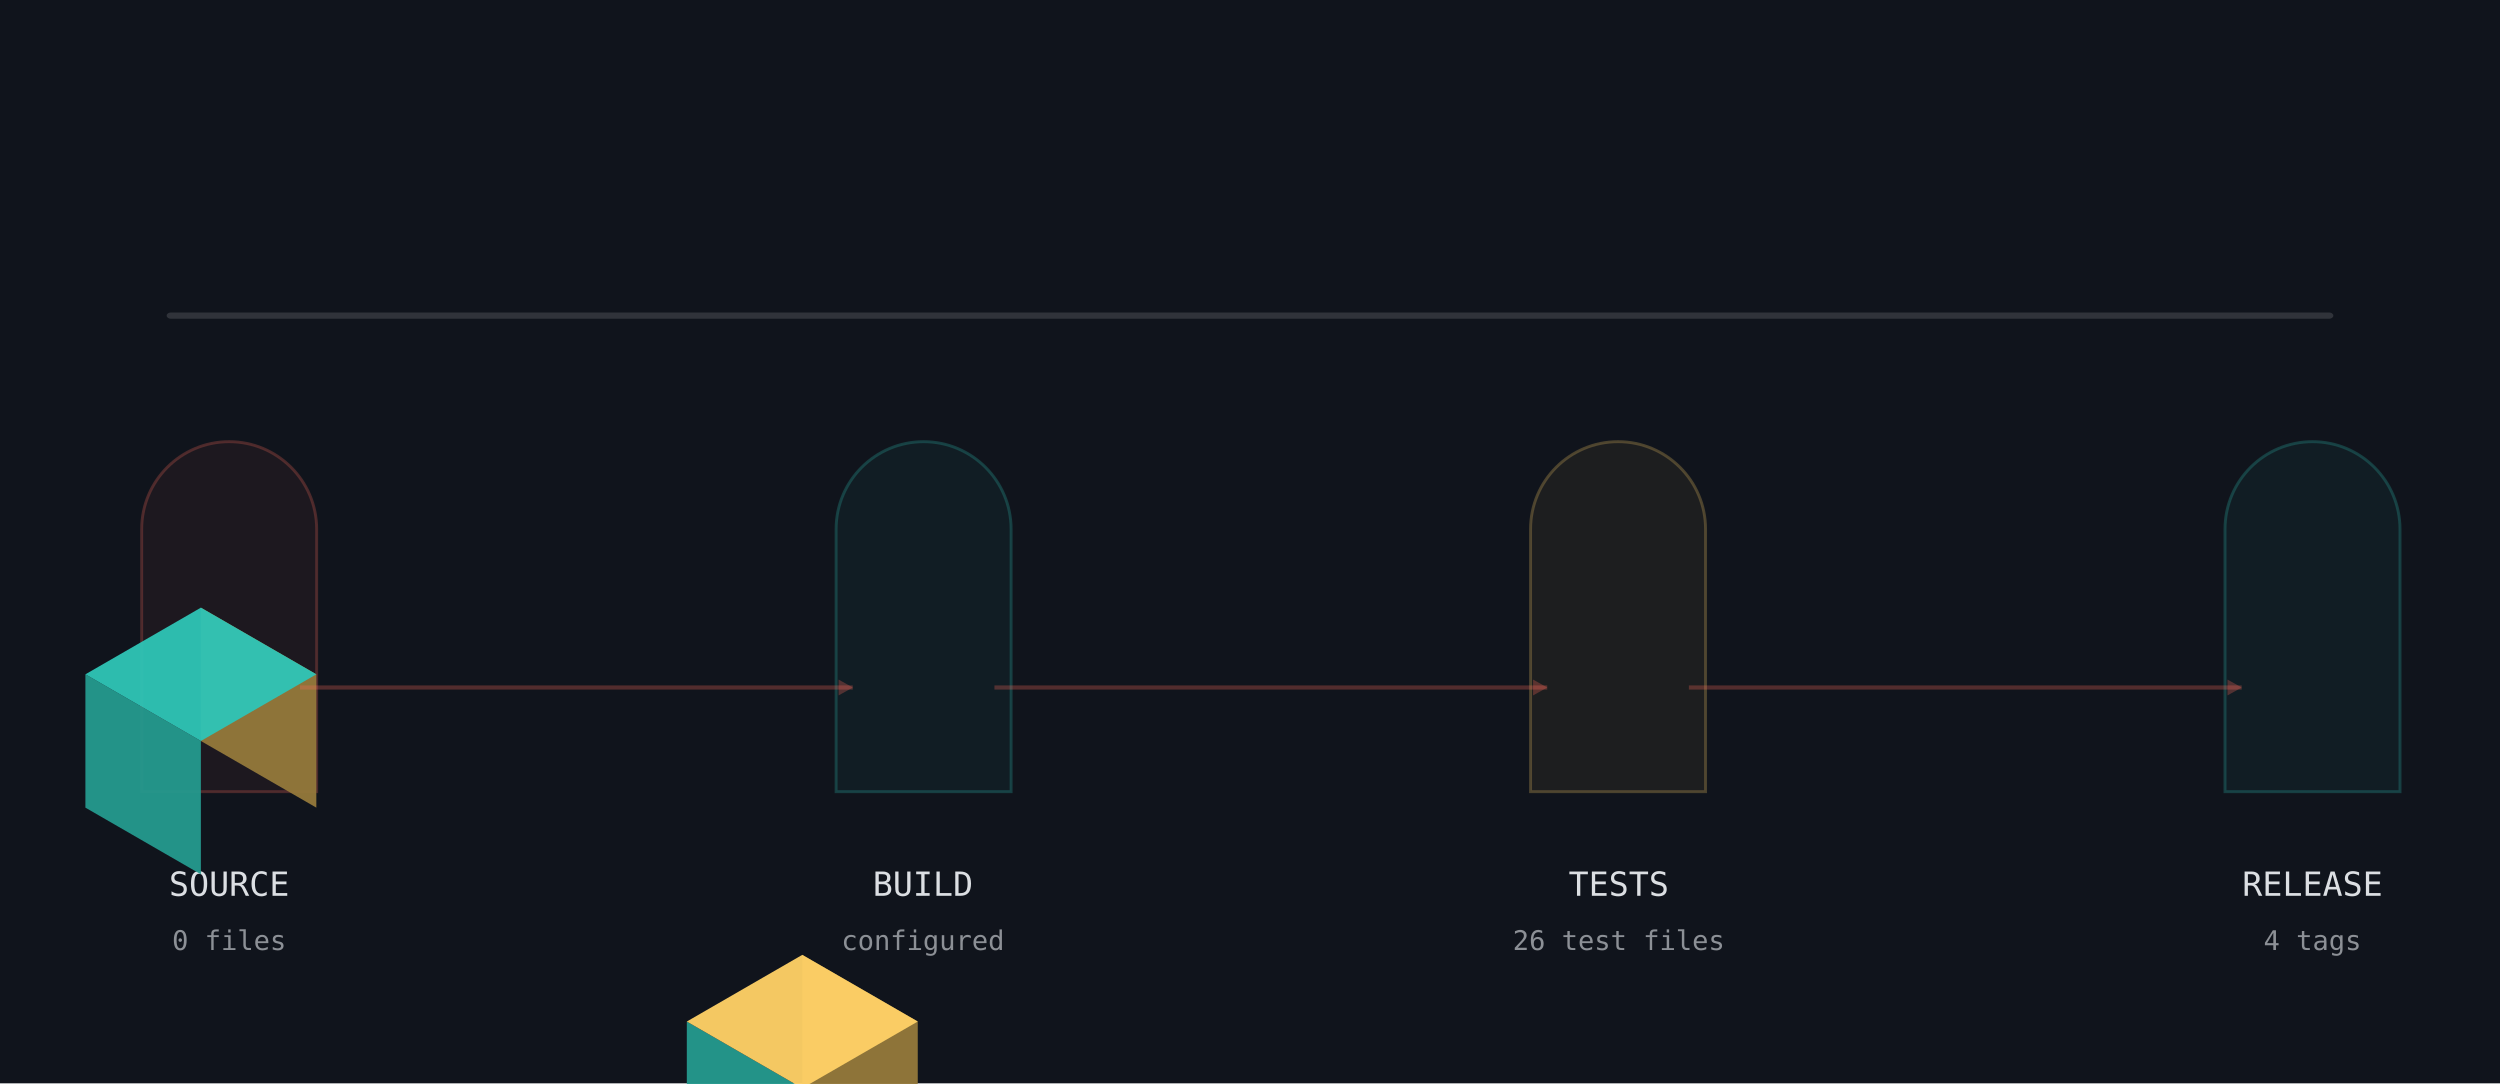
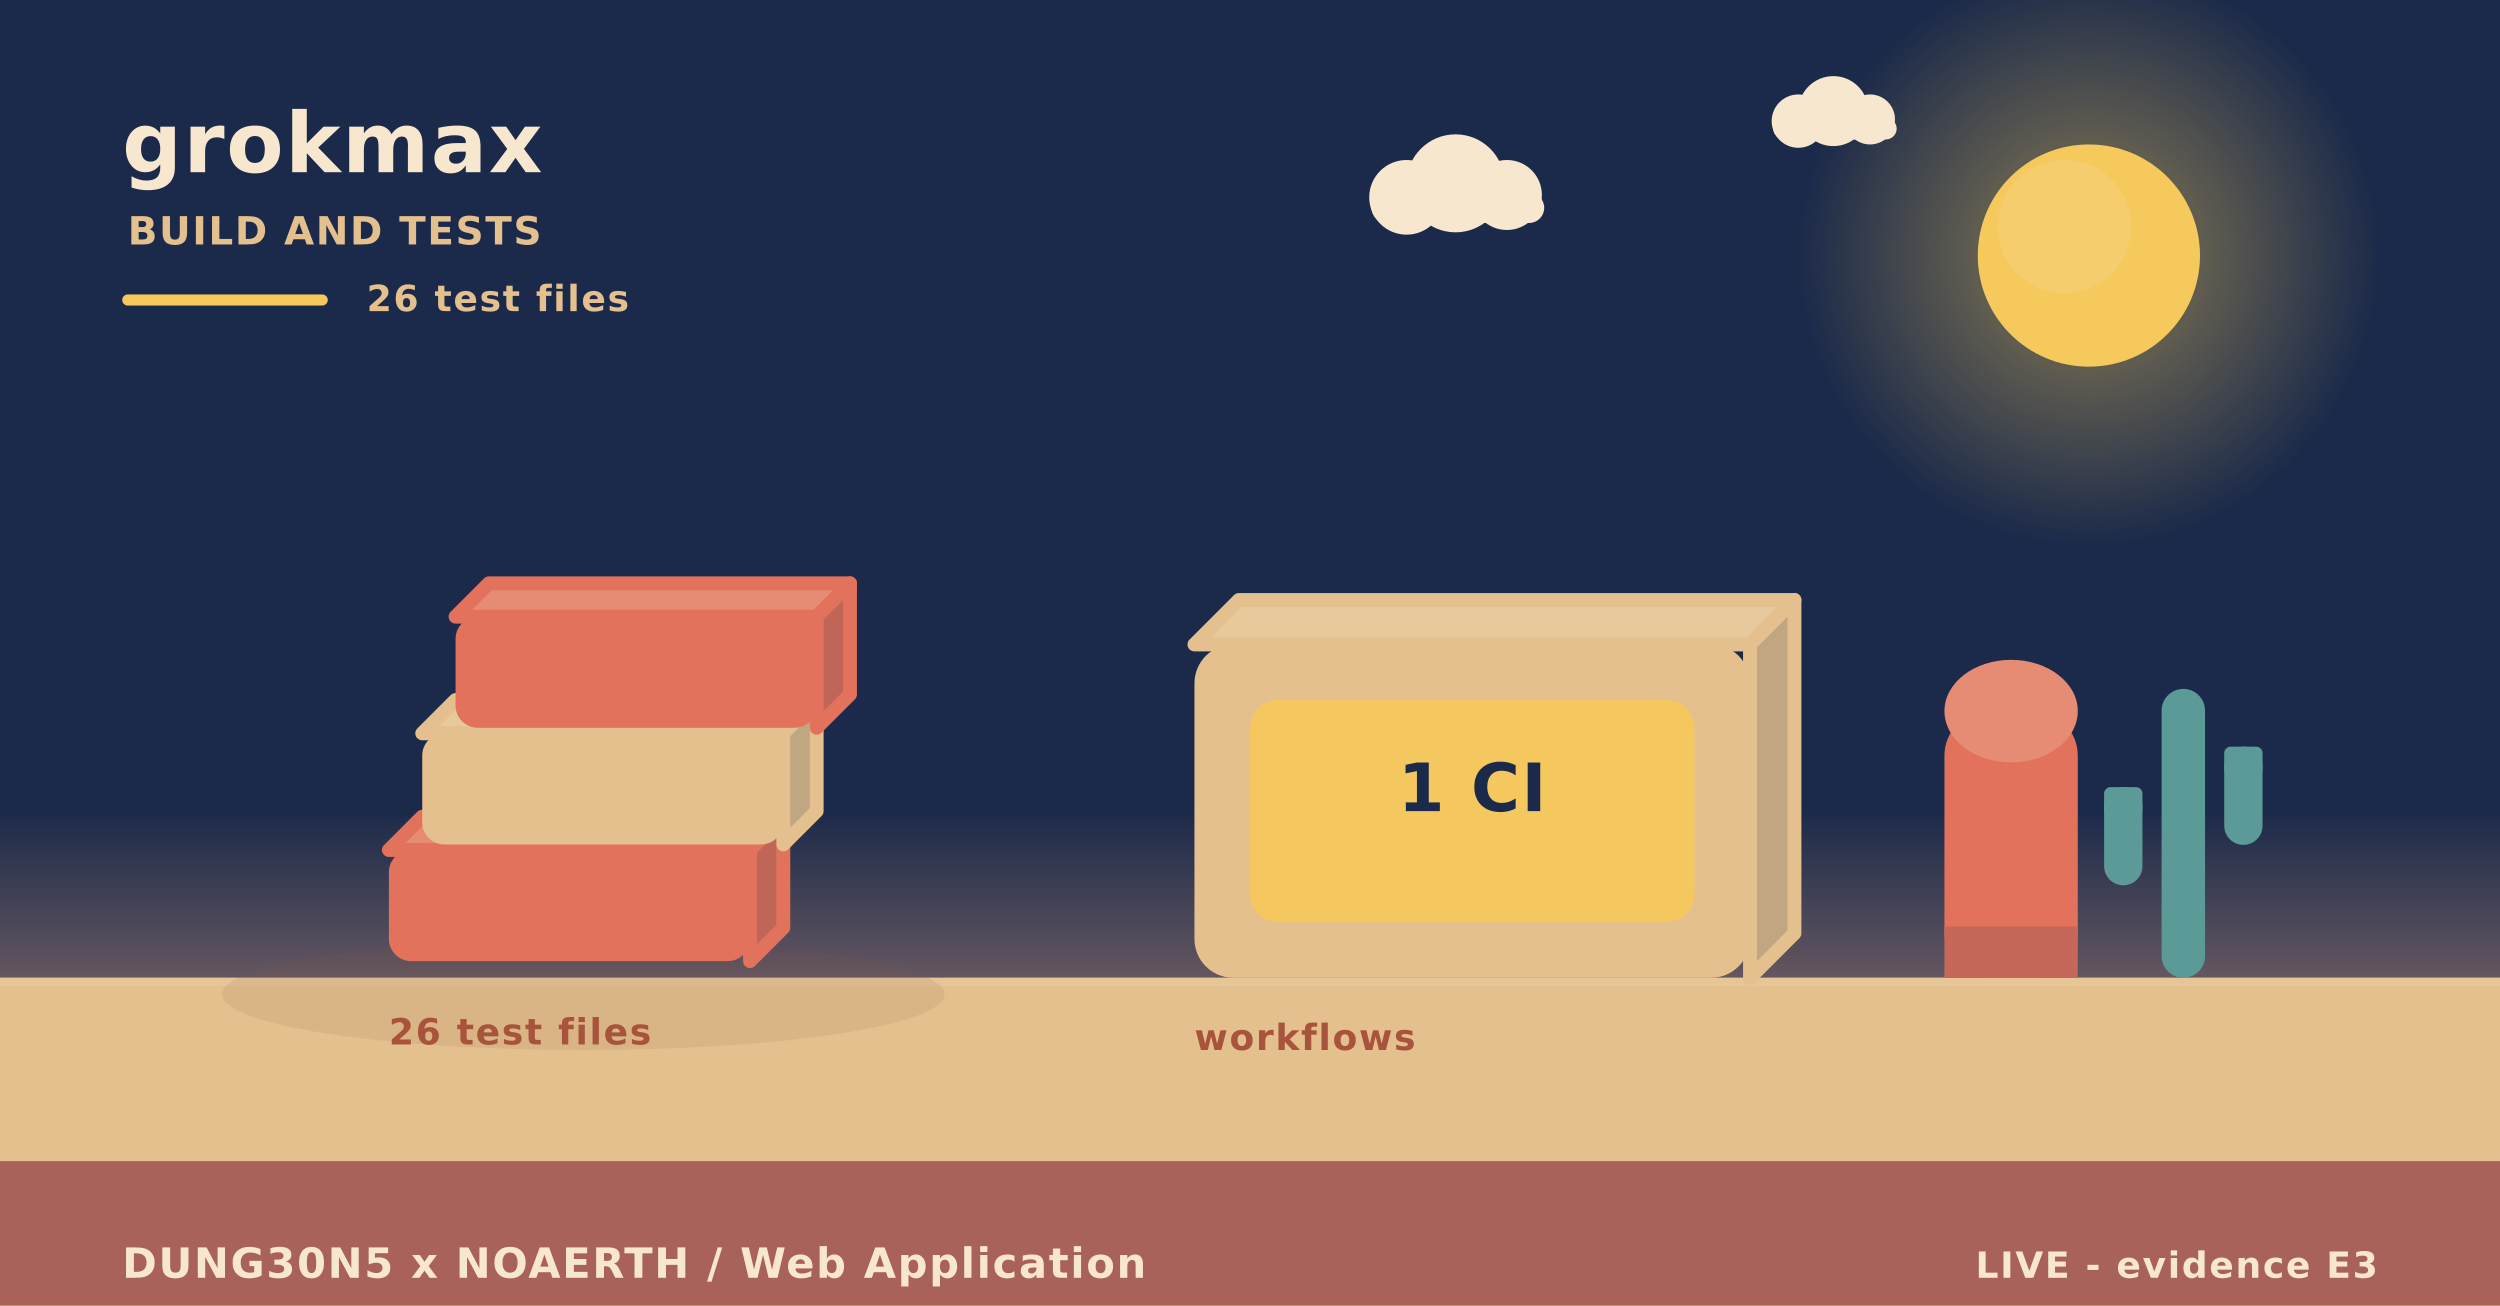
- <svg xmlns="http://www.w3.org/2000/svg" viewBox="0 0 1200 520" width="1200" height="520" role="img" aria-label="grokmax build evidence">
-   <rect width="1200" height="520" fill="#10141c" />
-   <defs>
-     <linearGradient id="gb" x1="0" y1="0" x2="1" y2="1">
-       <stop offset="0%" stop-color="#ff6b5a" />
-       <stop offset="100%" stop-color="#2ec4b6" />
-     </linearGradient>
-   </defs>
-   <rect x="80.00" y="150.00" width="1040.00" height="3.00" rx="2.00" fill="rgba(242,245,249,0.140)" opacity="1.00" />
-   <path d="M68.00,380.00 L68.00,254.00 A42.00,42.00 0 0 1 152.00,254.00 L152.00,380.00 Z" fill="rgba(255,107,90,0.100)" opacity="0.55" stroke="rgba(255,107,90,0.450)" stroke-width="1.4" />
-   <polygon points="-192.26,189.00 -136.83,221.00 -136.83,157.00 -192.26,125.00" fill="#94793b" opacity="0.95" />
-   <polygon points="-247.68,221.00 -192.26,253.00 -192.26,189.00 -247.68,157.00" fill="#24998e" opacity="0.95" />
-   <polygon points="-192.26,125.00 -136.83,157.00 -192.26,189.00 -247.68,157.00" fill="#ff6b5a" opacity="0.95" />
-   <text x="110" y="430" font-family="ui-monospace,Menlo,monospace" font-size="16" fill="rgba(242,245,249,0.900)" text-anchor="middle">SOURCE</text>
-   <text x="110" y="456" font-family="ui-monospace,Menlo,monospace" font-size="13" fill="rgba(242,245,249,0.550)" text-anchor="middle">0 files</text>
-   <path d="M401.33,380.00 L401.33,254.00 A42.00,42.00 0 0 1 485.33,254.00 L485.33,380.00 Z" fill="rgba(46,196,182,0.100)" opacity="0.55" stroke="rgba(46,196,182,0.450)" stroke-width="1.4" />
-   <polygon points="96.42,355.67 151.84,387.67 151.84,323.67 96.42,291.67" fill="#94793b" opacity="0.95" />
-   <polygon points="40.99,387.67 96.42,419.67 96.42,355.67 40.99,323.67" fill="#24998e" opacity="0.95" />
-   <polygon points="96.42,291.67 151.84,323.67 96.42,355.67 40.99,323.67" fill="#2ec4b6" opacity="0.95" />
-   <text x="443" y="430" font-family="ui-monospace,Menlo,monospace" font-size="16" fill="rgba(242,245,249,0.900)" text-anchor="middle">BUILD</text>
-   <text x="443" y="456" font-family="ui-monospace,Menlo,monospace" font-size="13" fill="rgba(242,245,249,0.550)" text-anchor="middle">configured</text>
-   <line x1="144.00" y1="330.00" x2="409.33" y2="330.00" stroke="rgba(255,107,90,0.500)" stroke-width="2.00" opacity="0.55" />
-   <polygon points="409.33,330.00 402.53,326.20 402.53,333.80" fill="rgba(255,107,90,0.500)" opacity="0.55" />
-   <path d="M734.67,380.00 L734.67,254.00 A42.00,42.00 0 0 1 818.67,254.00 L818.67,380.00 Z" fill="rgba(255,209,102,0.100)" opacity="0.55" stroke="rgba(255,209,102,0.450)" stroke-width="1.4" />
-   <polygon points="385.09,522.33 440.52,554.33 440.52,490.33 385.09,458.33" fill="#94793b" opacity="0.95" />
-   <polygon points="329.67,554.33 385.09,586.33 385.09,522.33 329.67,490.33" fill="#24998e" opacity="0.95" />
-   <polygon points="385.09,458.33 440.52,490.33 385.09,522.33 329.67,490.33" fill="#ffd166" opacity="0.95" />
-   <text x="777" y="430" font-family="ui-monospace,Menlo,monospace" font-size="16" fill="rgba(242,245,249,0.900)" text-anchor="middle">TESTS</text>
-   <text x="777" y="456" font-family="ui-monospace,Menlo,monospace" font-size="13" fill="rgba(242,245,249,0.550)" text-anchor="middle">26 test files</text>
-   <line x1="477.33" y1="330.00" x2="742.67" y2="330.00" stroke="rgba(255,107,90,0.500)" stroke-width="2.00" opacity="0.55" />
-   <polygon points="742.67,330.00 735.87,326.20 735.87,333.80" fill="rgba(255,107,90,0.500)" opacity="0.55" />
-   <path d="M1068.00,380.00 L1068.00,254.00 A42.00,42.00 0 0 1 1152.00,254.00 L1152.00,380.00 Z" fill="rgba(46,196,182,0.100)" opacity="0.55" stroke="rgba(46,196,182,0.450)" stroke-width="1.4" />
-   <polygon points="673.77,689.00 729.19,721.00 729.19,657.00 673.77,625.00" fill="#94793b" opacity="0.95" />
-   <polygon points="618.34,721.00 673.77,753.00 673.77,689.00 618.34,657.00" fill="#24998e" opacity="0.95" />
-   <polygon points="673.77,625.00 729.19,657.00 673.77,689.00 618.34,657.00" fill="#2ec4b6" opacity="0.95" />
-   <text x="1110" y="430" font-family="ui-monospace,Menlo,monospace" font-size="16" fill="rgba(242,245,249,0.900)" text-anchor="middle">RELEASE</text>
-   <text x="1110" y="456" font-family="ui-monospace,Menlo,monospace" font-size="13" fill="rgba(242,245,249,0.550)" text-anchor="middle">4 tags</text>
-   <line x1="810.67" y1="330.00" x2="1076.00" y2="330.00" stroke="rgba(255,107,90,0.500)" stroke-width="2.00" opacity="0.55" />
-   <polygon points="1076.00,330.00 1069.20,326.20 1069.20,333.80" fill="rgba(255,107,90,0.500)" opacity="0.55" />
+ <svg xmlns="http://www.w3.org/2000/svg" width="900" height="470" viewBox="0 0 900 470" role="img" aria-label="grokmax - how it is verified">
+   <linearGradient id="skyb" x1="0" y1="0" x2="0" y2="1">
+     <stop offset="0" stop-color="#1b2a4a" />
+     <stop offset="0.62" stop-color="#1b2a4a" />
+     <stop offset="1" stop-color="#f3ad8a" />
+   </linearGradient>
+   <rect width="900" height="470" fill="url(#skyb)" />
+   <radialGradient id="sunb">
+     <stop offset="0.35" stop-color="#f5c95c" stop-opacity="0.34" />
+     <stop offset="1" stop-color="#f5c95c" stop-opacity="0" />
+   </radialGradient>
+   <circle cx="752" cy="92" r="104" fill="url(#sunb)" />
+   <circle cx="752" cy="92" r="40" fill="#f5c95c" />
+   <circle cx="743.2" cy="81.6" r="24" fill="#f5d27e" opacity="0.5" />
+   <g>
+     <circle cx="524" cy="66" r="17.64" fill="#f6e7ce" />
+     <circle cx="506.36" cy="71.04" r="13.44" fill="#f6e7ce" />
+     <circle cx="542.48" cy="70.2" r="12.6" fill="#f6e7ce" />
+     <rect x="493.76" y="69.36" width="62.16" height="10.92" rx="5.46" fill="#f6e7ce" />
+   </g>
+   <g>
+     <circle cx="660" cy="40" r="12.6" fill="#f6e7ce" />
+     <circle cx="647.4" cy="43.6" r="9.6" fill="#f6e7ce" />
+     <circle cx="673.2" cy="43" r="9" fill="#f6e7ce" />
+     <rect x="638.4" y="42.4" width="44.4" height="7.8" rx="3.9" fill="#f6e7ce" />
+   </g>
+   <rect x="0" y="352" width="900" height="118" fill="#e3c08d" />
+   <rect x="0" y="352" width="900" height="3" fill="#e6c596" />
+   <text x="44" y="62" font-family="Verdana,DejaVu Sans,sans-serif" font-size="30" font-weight="700" letter-spacing="0.6" fill="#f6e7ce" text-anchor="start">grokmax</text>
+   <text x="46" y="88" font-family="Verdana,DejaVu Sans,sans-serif" font-size="14" font-weight="700" letter-spacing="0.6" fill="#e3c08d" text-anchor="start">BUILD AND TESTS</text>
+   <rect x="44" y="106" width="74" height="4" rx="2" fill="#f5c95c" />
+   <text x="132" y="112" font-family="Verdana,DejaVu Sans,sans-serif" font-size="13" font-weight="700" letter-spacing="0.6" fill="#e3c08d" text-anchor="start">26 test files</text>
+   <ellipse cx="210" cy="358" rx="130" ry="20" fill="rgba(138,90,68,0.11)" />
+   <path d="M140,306 L270,306 L282,294 L152,294 Z" fill="#e68c74" stroke="#e2725b" stroke-width="5" stroke-linejoin="round" />
+   <path d="M270,306 L282,294 L282,334 L270,346 Z" fill="#c06658" stroke="#e2725b" stroke-width="5" stroke-linejoin="round" />
+   <rect x="140" y="306" width="130" height="40" rx="8" fill="#e2725b" />
+   <path d="M152,264 L282,264 L294,252 L164,252 Z" fill="#e7c99b" stroke="#e3c08d" stroke-width="5" stroke-linejoin="round" />
+   <path d="M282,264 L294,252 L294,292 L282,304 Z" fill="#c1a682" stroke="#e3c08d" stroke-width="5" stroke-linejoin="round" />
+   <rect x="152" y="264" width="130" height="40" rx="8" fill="#e3c08d" />
+   <path d="M164,222 L294,222 L306,210 L176,210 Z" fill="#e68c74" stroke="#e2725b" stroke-width="5" stroke-linejoin="round" />
+   <path d="M294,222 L306,210 L306,250 L294,262 Z" fill="#c06658" stroke="#e2725b" stroke-width="5" stroke-linejoin="round" />
+   <rect x="164" y="222" width="130" height="40" rx="8" fill="#e2725b" />
+   <text x="140" y="376" font-family="Verdana,DejaVu Sans,sans-serif" font-size="13" font-weight="700" letter-spacing="0.6" fill="#a8543c" text-anchor="start">26 test files</text>
+   <path d="M430,232 L630,232 L646,216 L446,216 Z" fill="#e7c99b" stroke="#e3c08d" stroke-width="5" stroke-linejoin="round" />
+   <path d="M630,232 L646,216 L646,336 L630,352 Z" fill="#c1a682" stroke="#e3c08d" stroke-width="5" stroke-linejoin="round" />
+   <rect x="430" y="232" width="200" height="120" rx="14" fill="#e3c08d" />
+   <rect x="450" y="252" width="160" height="80" rx="10" fill="#f5c95c" opacity="0.94" />
+   <text x="530" y="292" font-family="Verdana,DejaVu Sans,sans-serif" font-size="24" font-weight="700" letter-spacing="0.6" fill="#1b2a4a" text-anchor="middle">1 CI</text>
+   <text x="430" y="378" font-family="Verdana,DejaVu Sans,sans-serif" font-size="13" font-weight="700" letter-spacing="0.6" fill="#a8543c" text-anchor="start">workflows</text>
+   <rect x="700" y="256" width="48" height="96" rx="16" fill="#e2725b" />
+   <ellipse cx="724" cy="256" rx="24" ry="18.46" fill="#e68c74" />
+   <rect x="700" y="333.54" width="48" height="18.46" fill="#c66859" />
+   <rect x="778.18" y="248" width="15.64" height="104" rx="7.82" fill="#5b9a97" />
+   <rect x="757.48" y="283.36" width="13.8" height="35.36" rx="6.9" fill="#5b9a97" />
+   <rect x="757.48" y="283.36" width="13.8" height="10.4" rx="2.3" fill="#5b9a97" />
+   <rect x="800.72" y="268.8" width="13.8" height="35.36" rx="6.9" fill="#5b9a97" />
+   <rect x="800.72" y="268.8" width="13.8" height="10.4" rx="2.3" fill="#5b9a97" />
+   <rect x="0" y="418" width="900" height="52" rx="0" fill="#a65c56" opacity="0.94" />
+   <text x="44" y="460" font-family="Verdana,DejaVu Sans,sans-serif" font-size="15" font-weight="700" letter-spacing="0.6" fill="#f6e7ce" text-anchor="start">DUNG30N5 x NOAERTH  /  Web Application</text>
+   <text x="856" y="460" font-family="Verdana,DejaVu Sans,sans-serif" font-size="13" font-weight="700" letter-spacing="0.6" fill="#f6e7ce" text-anchor="end">LIVE  -  evidence E3</text>
</svg>
